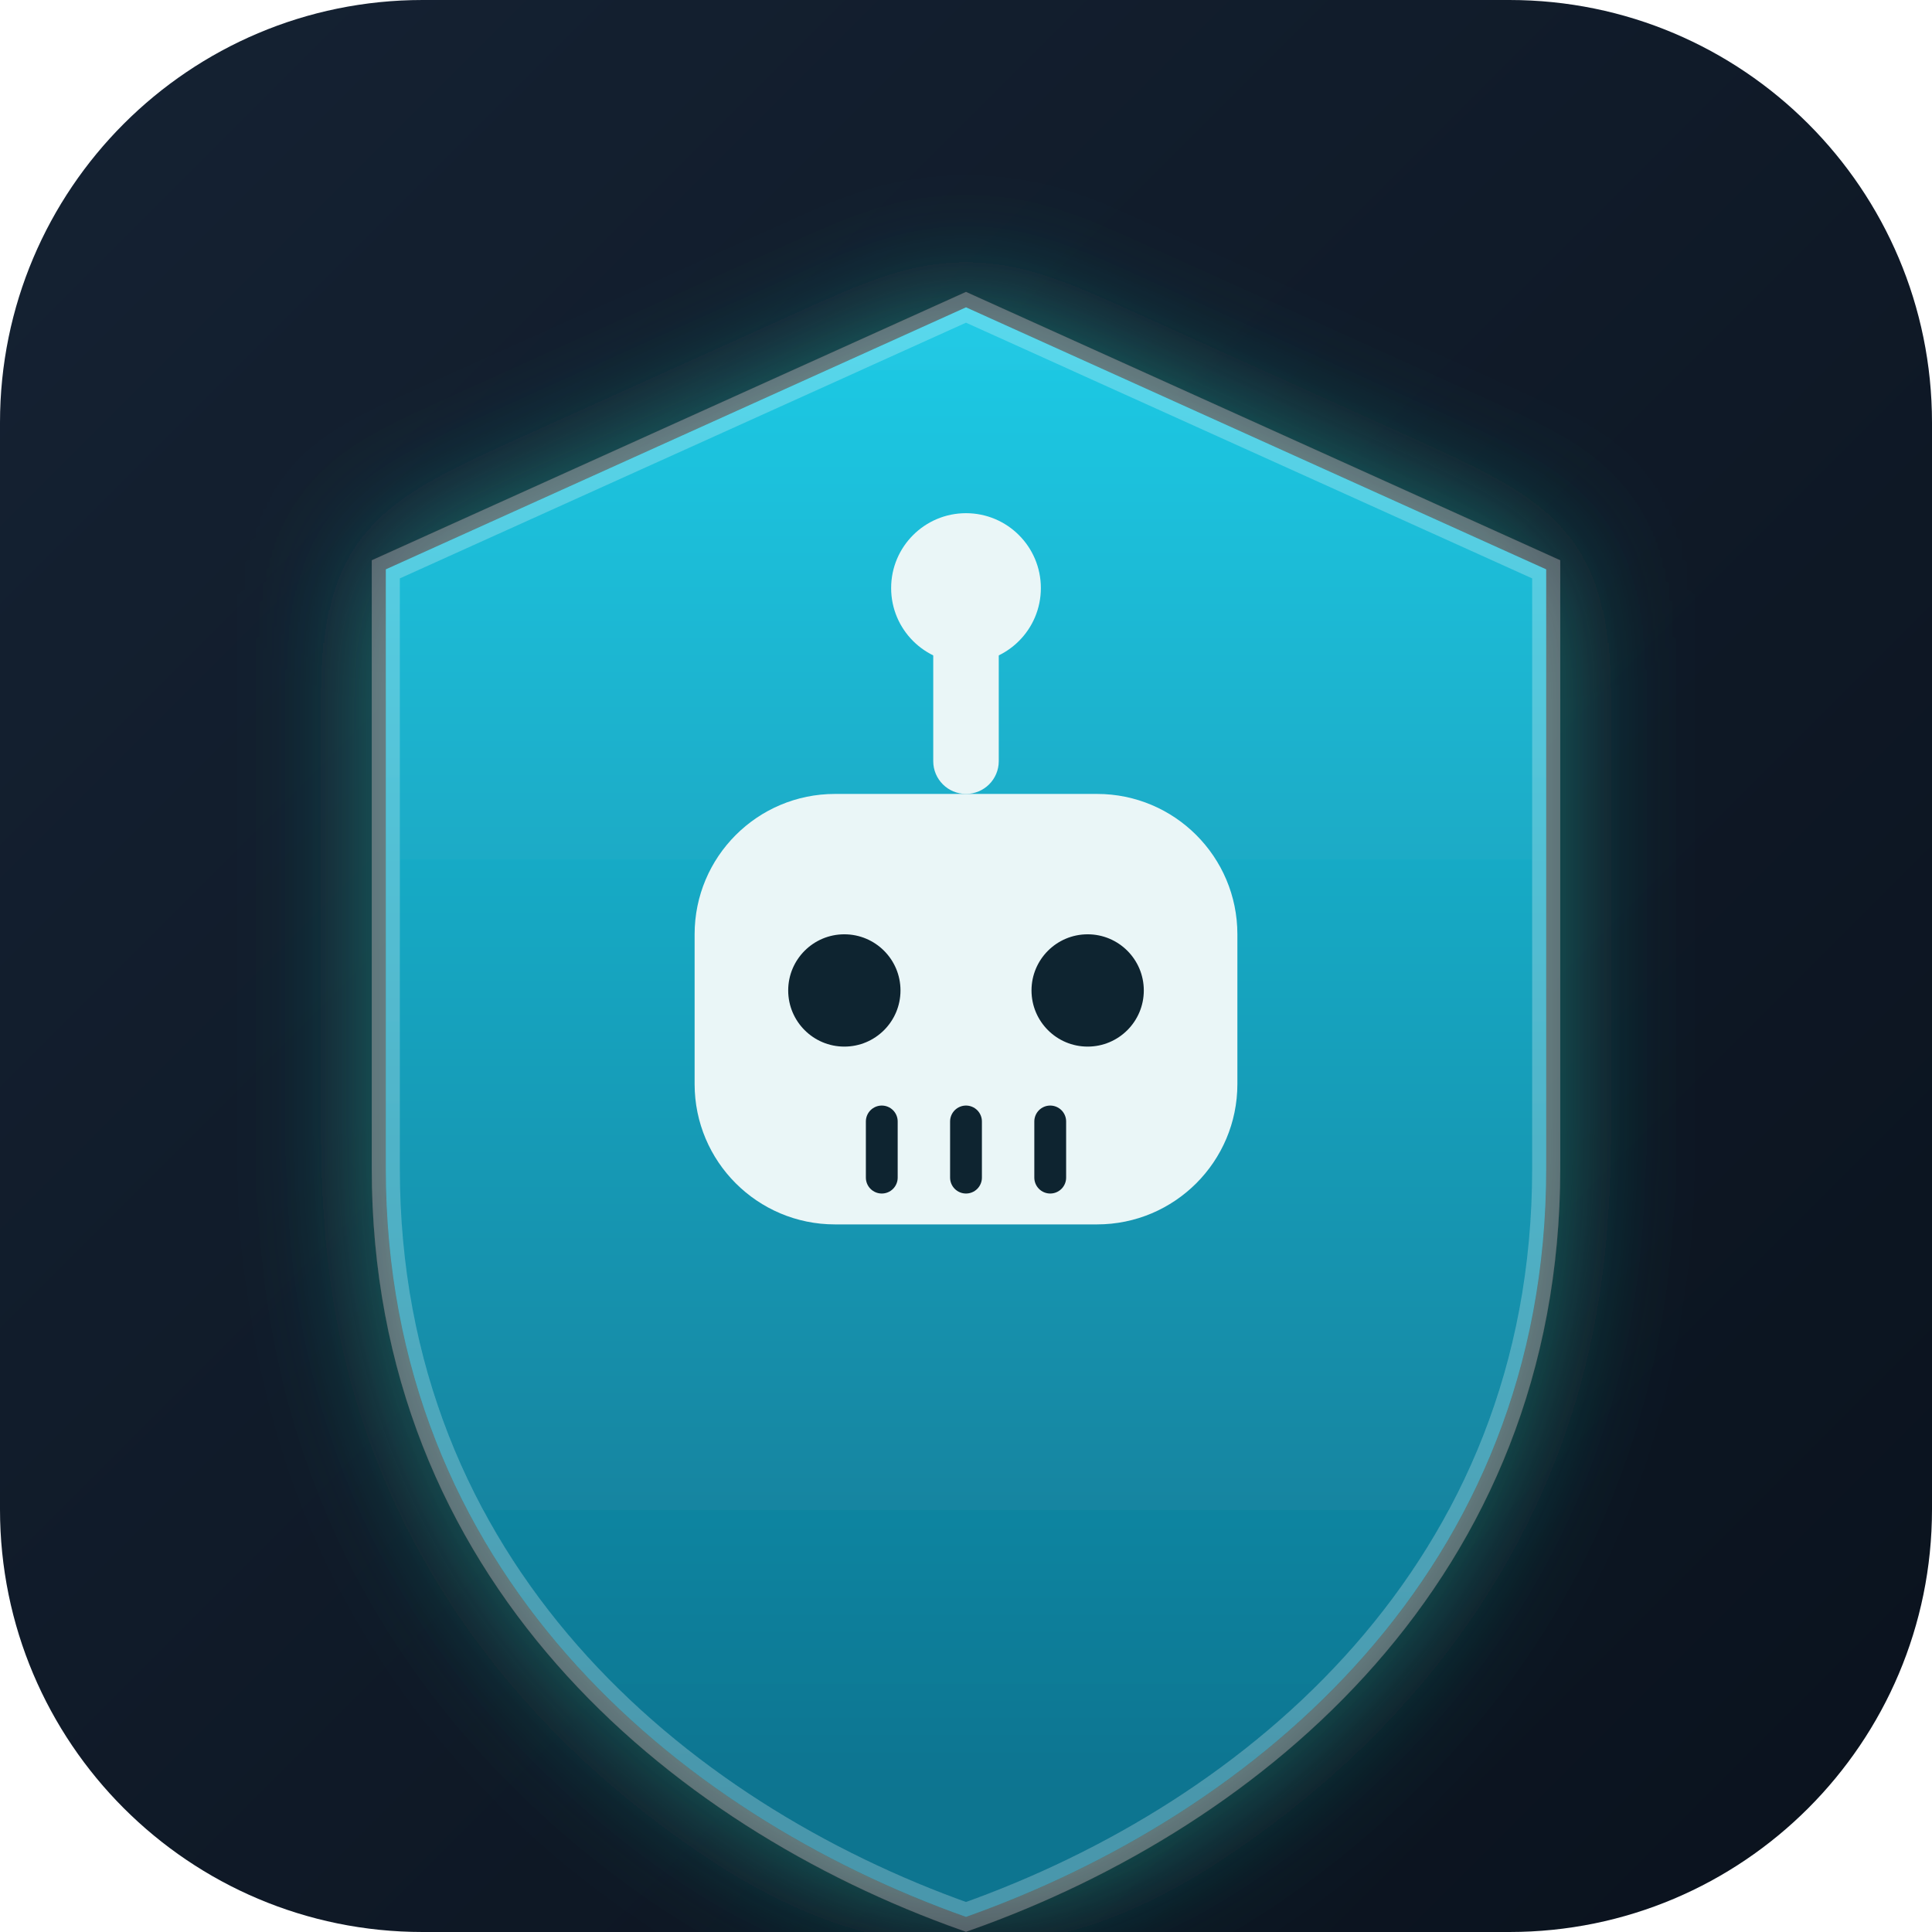
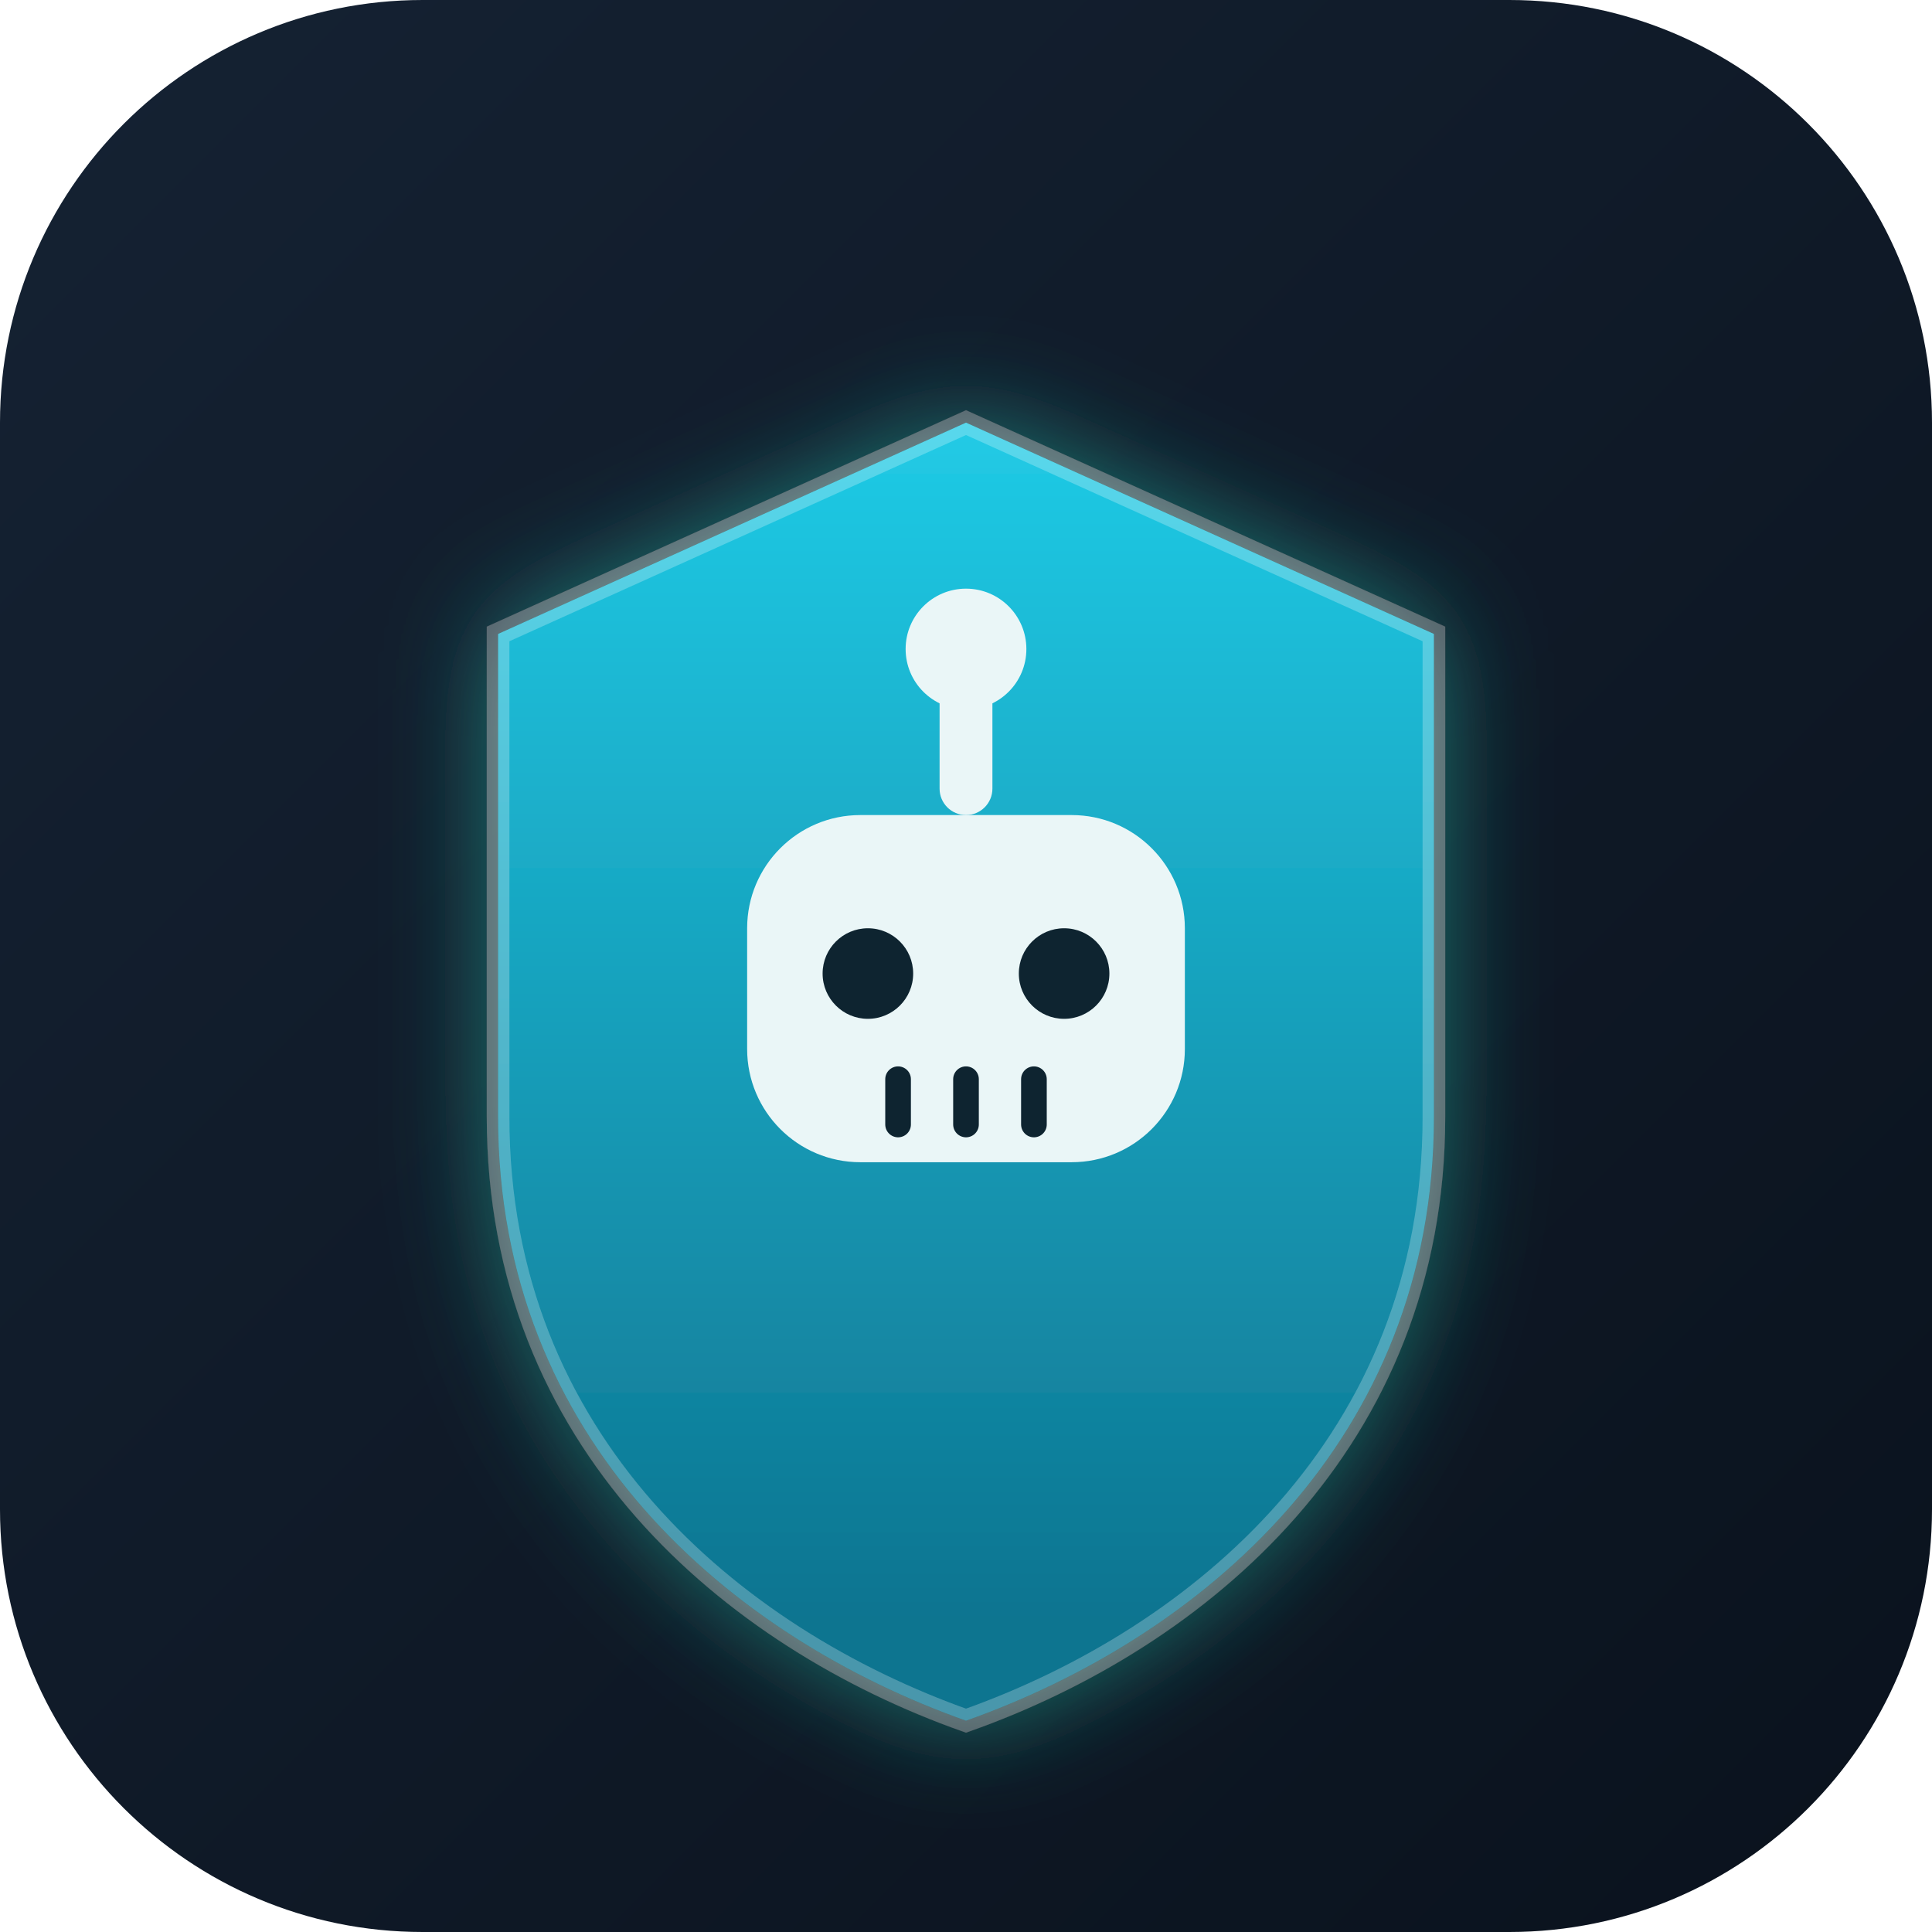
<svg xmlns="http://www.w3.org/2000/svg" viewBox="0 0 256 256" width="256" height="256" role="img" aria-label="AgentGarrison icon">
  <defs>
    <linearGradient id="bg" x1="0" y1="0" x2="256" y2="256" gradientUnits="userSpaceOnUse">
      <stop offset="0" stop-color="#152233" />
      <stop offset="1" stop-color="#0a121d" />
    </linearGradient>
    <linearGradient id="shield" x1="128" y1="45" x2="128" y2="219" gradientUnits="userSpaceOnUse">
      <stop offset="0" stop-color="#22d3ee" />
      <stop offset="1" stop-color="#0e7490" />
    </linearGradient>
    <filter id="glow" x="-40%" y="-40%" width="180%" height="180%">
      <feDropShadow dx="0" dy="0" stdDeviation="7" flood-color="#2dd4bf" flood-opacity="0.55" />
    </filter>
  </defs>
  <rect width="256" height="256" rx="56" fill="url(#bg)" />
-   <g transform="translate(128,130) scale(1.24) translate(-128,-128)">
-     <g filter="url(#glow)">
-       <path fill="url(#shield)" stroke="rgba(255,255,255,0.25)" stroke-width="3" d="M 133 60          L 195 88          L 195 152          C 195 195 164 221 133 232          C 102 221 71 195 71 152          L 71 88 Z" transform="translate(-5,-4)" />
-     </g>
-     <g fill="#eaf6f7">
-       <rect x="124.5" y="88" width="7" height="20" rx="3.5" />
-       <circle cx="128" cy="86" r="8" />
-       <rect x="99" y="108" width="58" height="46" rx="15" />
-     </g>
-     <g fill="#0e2430">
-       <circle cx="115" cy="129" r="6" />
-       <circle cx="141" cy="129" r="6" />
-     </g>
-     <g stroke="#0e2430" stroke-width="3.4" stroke-linecap="round">
-       <line x1="119" y1="143" x2="119" y2="149" />
-       <line x1="128" y1="143" x2="128" y2="149" />
-       <line x1="137" y1="143" x2="137" y2="149" />
-     </g>
+   <g filter="url(#glow)">
+     <path fill="url(#shield)" stroke="rgba(255,255,255,0.25)" stroke-width="3" d="M 133 60          L 195 88          L 195 152          C 195 195 164 221 133 232          C 102 221 71 195 71 152          L 71 88 Z" transform="translate(-5,-4)" />
+   </g>
+   <g fill="#eaf6f7">
+     <rect x="124.5" y="88" width="7" height="20" rx="3.5" />
+     <circle cx="128" cy="86" r="8" />
+     <rect x="99" y="108" width="58" height="46" rx="15" />
+   </g>
+   <g fill="#0e2430">
+     <circle cx="115" cy="129" r="6" />
+     <circle cx="141" cy="129" r="6" />
+   </g>
+   <g stroke="#0e2430" stroke-width="3.4" stroke-linecap="round">
+     <line x1="119" y1="143" x2="119" y2="149" />
+     <line x1="128" y1="143" x2="128" y2="149" />
+     <line x1="137" y1="143" x2="137" y2="149" />
  </g>
</svg>
